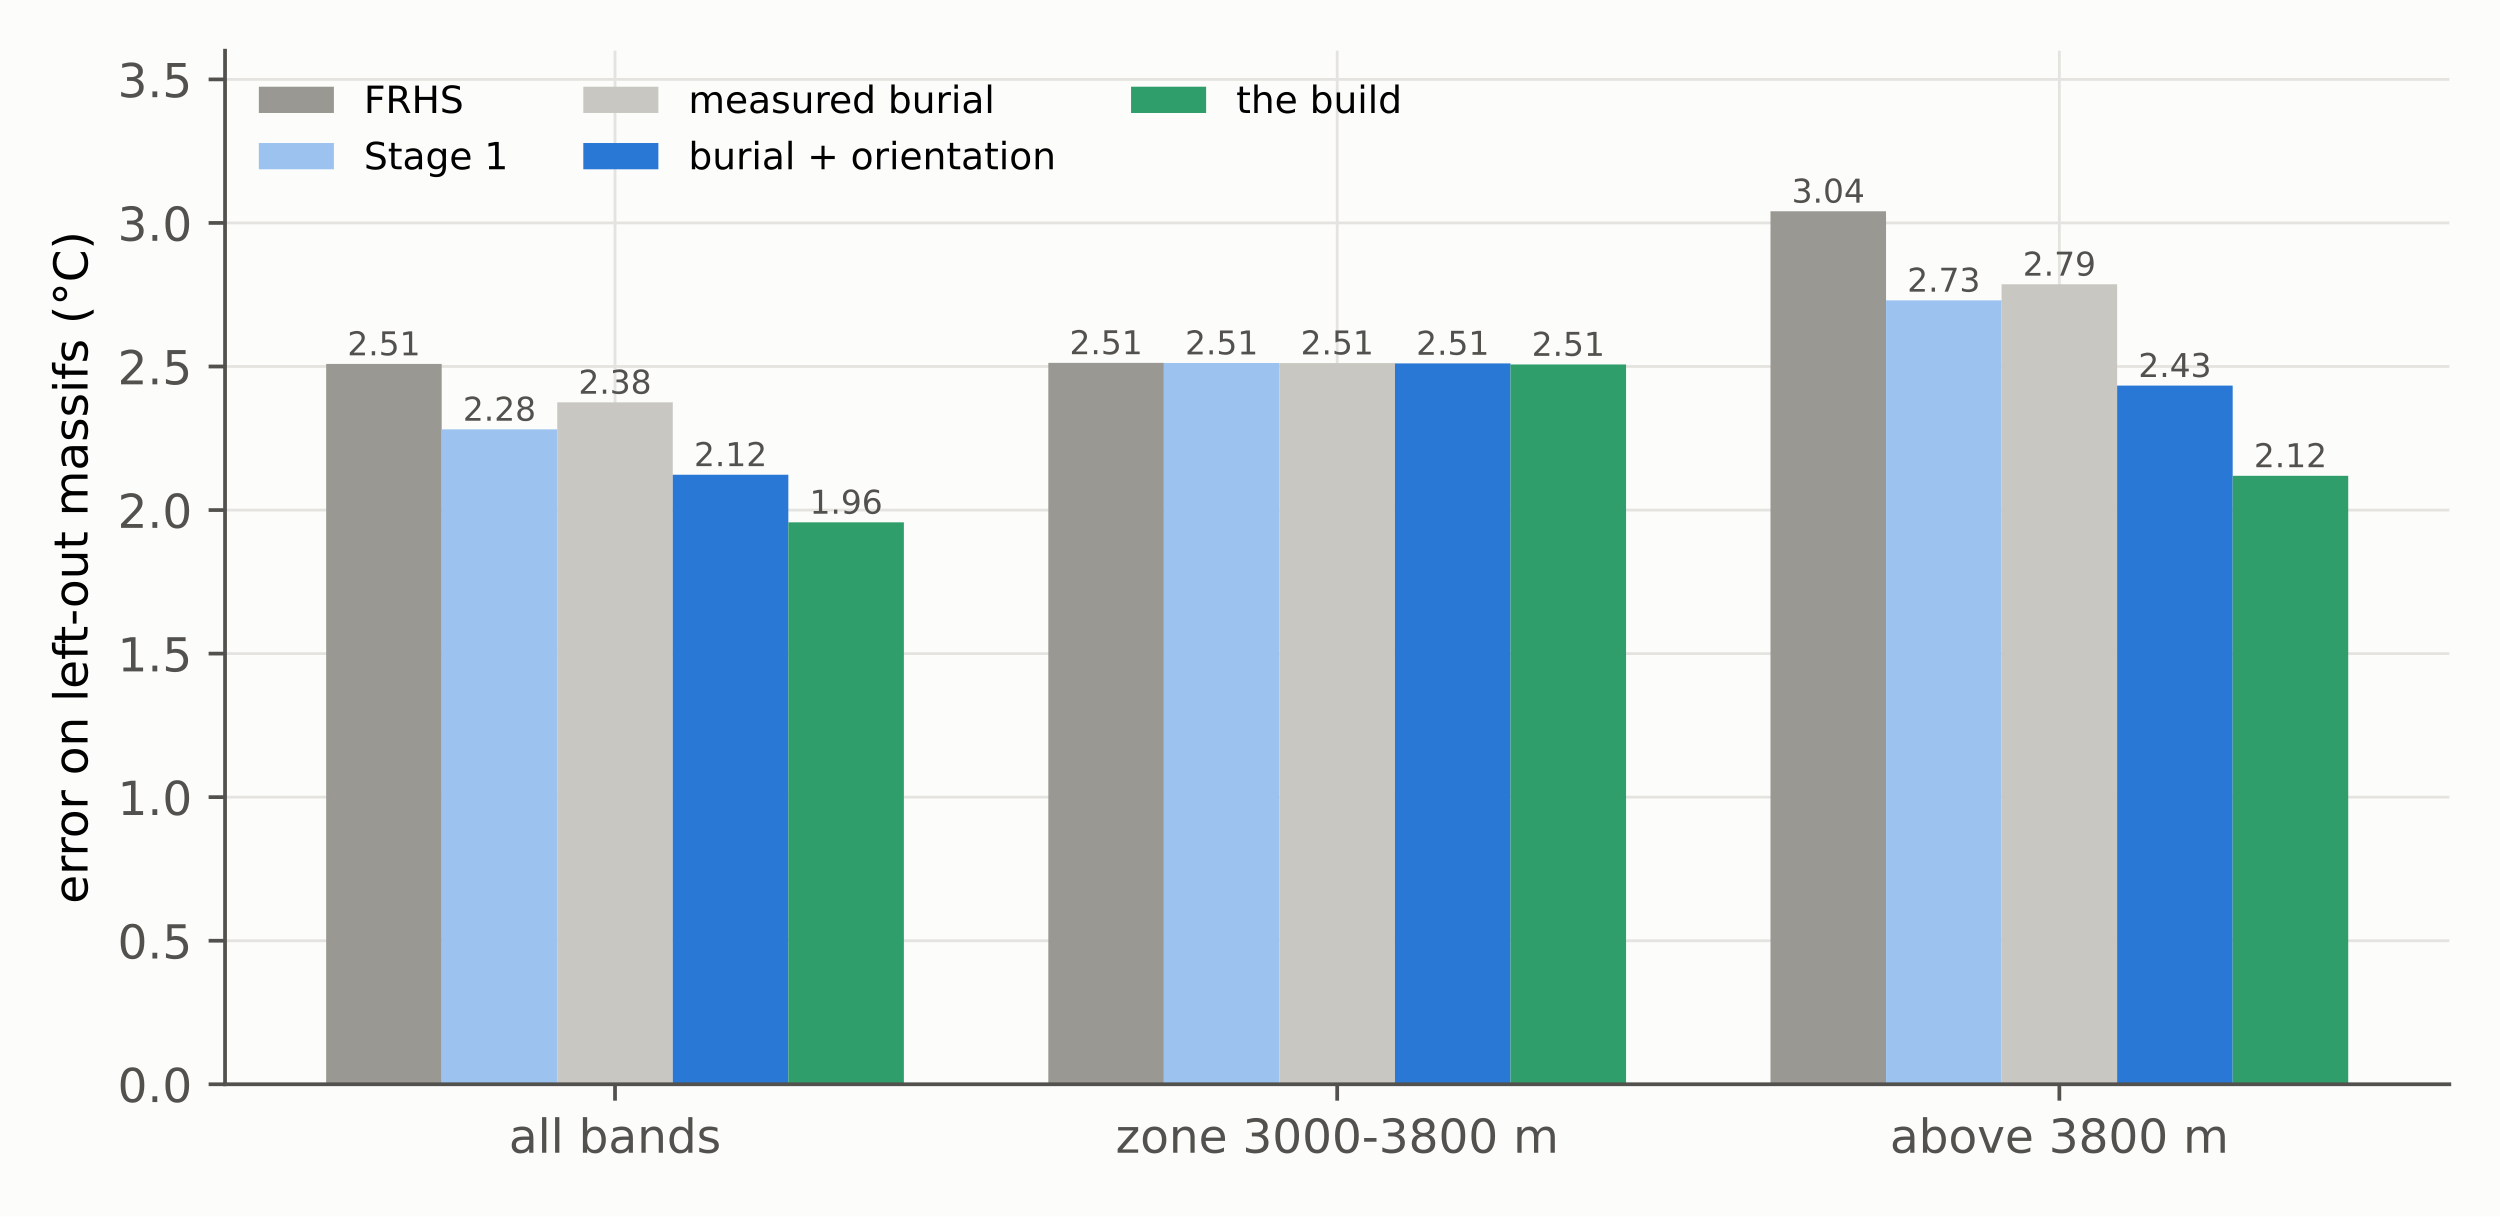
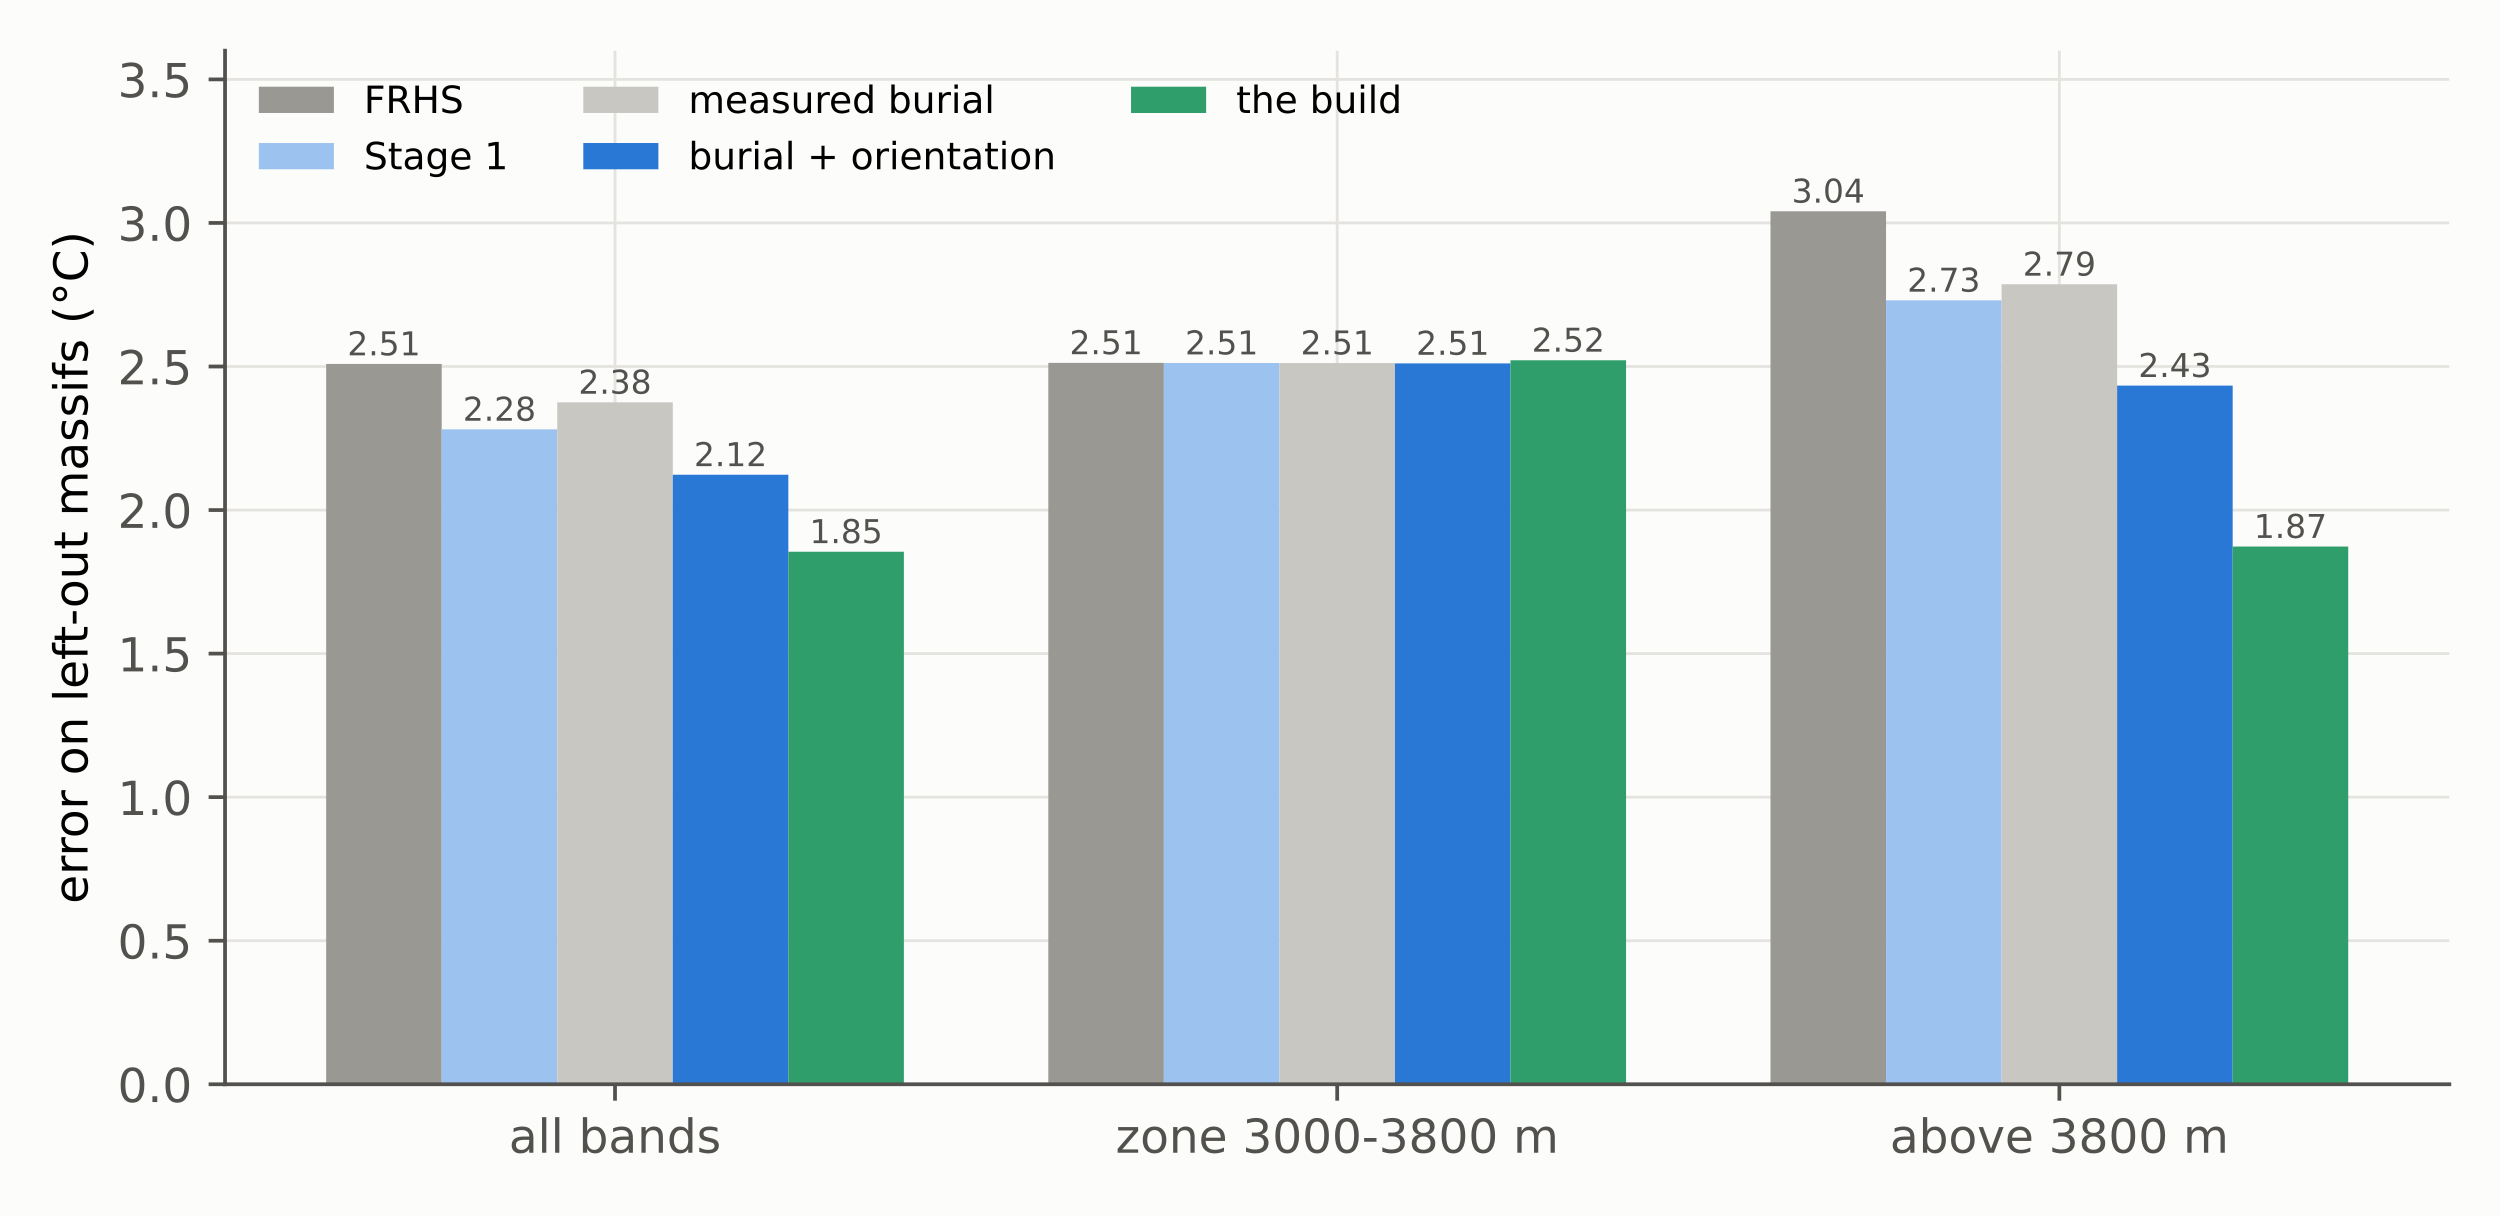
<svg xmlns="http://www.w3.org/2000/svg" xmlns:xlink="http://www.w3.org/1999/xlink" width="532.8pt" height="259.2pt" viewBox="0 0 532.8 259.2" version="1.1">
  <defs>
    <style type="text/css">*{stroke-linejoin: round; stroke-linecap: butt}</style>
  </defs>
  <g id="figure_1">
    <g id="patch_1">
      <path d="M 0 259.2  L 532.8 259.2  L 532.8 0  L 0 0  z " style="fill: #fcfcfb" />
    </g>
    <g id="axes_1">
      <g id="patch_2">
        <path d="M 47.962 231.078  L 522 231.078  L 522 10.8  L 47.962 10.8  z " style="fill: #fcfcfb" />
      </g>
      <g id="matplotlib.axis_1">
        <g id="xtick_1">
          <g id="line2d_1">
-             <path d="M 131.073 231.078  L 131.073 10.8  " clip-path="url(#p457c19baf8)" style="fill: none; stroke: #e4e3df; stroke-width: 0.6; stroke-linecap: square" />
+             <path d="M 131.073 231.078  L 131.073 10.8  " clip-path="url(#p245ae43e72)" style="fill: none; stroke: #e4e3df; stroke-width: 0.6; stroke-linecap: square" />
          </g>
          <g id="line2d_2">
            <defs>
-               <path id="m2accd8fb08" d="M 0 0  L 0 3.5  " style="stroke: #52514e; stroke-width: 0.8" />
+               <path id="mbad43aa8e5" d="M 0 0  L 0 3.5  " style="stroke: #52514e; stroke-width: 0.8" />
            </defs>
            <g>
-               <use xlink:href="#m2accd8fb08" x="131.073" y="231.078" style="fill: #52514e; stroke: #52514e; stroke-width: 0.8" />
+               <use xlink:href="#mbad43aa8e5" x="131.073" y="231.078" style="fill: #52514e; stroke: #52514e; stroke-width: 0.8" />
            </g>
          </g>
          <g id="text_1">
            <text style="font-size: 10px; font-family: 'DejaVu Sans', 'Bitstream Vera Sans', 'Computer Modern Sans Serif', 'Lucida Grande', 'Verdana', 'Geneva', 'Lucid', 'Arial', 'Helvetica', 'Avant Garde', sans-serif; text-anchor: middle; fill: #52514e" x="131.073" y="245.676" transform="rotate(-0 131.0728 245.6761)">all bands</text>
          </g>
        </g>
        <g id="xtick_2">
          <g id="line2d_3">
-             <path d="M 284.981 231.078  L 284.981 10.8  " clip-path="url(#p457c19baf8)" style="fill: none; stroke: #e4e3df; stroke-width: 0.6; stroke-linecap: square" />
+             <path d="M 284.981 231.078  L 284.981 10.8  " clip-path="url(#p245ae43e72)" style="fill: none; stroke: #e4e3df; stroke-width: 0.6; stroke-linecap: square" />
          </g>
          <g id="line2d_4">
            <g>
-               <use xlink:href="#m2accd8fb08" x="284.981" y="231.078" style="fill: #52514e; stroke: #52514e; stroke-width: 0.8" />
+               <use xlink:href="#mbad43aa8e5" x="284.981" y="231.078" style="fill: #52514e; stroke: #52514e; stroke-width: 0.8" />
            </g>
          </g>
          <g id="text_2">
            <text style="font-size: 10px; font-family: 'DejaVu Sans', 'Bitstream Vera Sans', 'Computer Modern Sans Serif', 'Lucida Grande', 'Verdana', 'Geneva', 'Lucid', 'Arial', 'Helvetica', 'Avant Garde', sans-serif; text-anchor: middle; fill: #52514e" x="284.981" y="245.675" transform="rotate(-0 284.9812 245.6753)">zone 3000-3800 m</text>
          </g>
        </g>
        <g id="xtick_3">
          <g id="line2d_5">
-             <path d="M 438.89 231.078  L 438.89 10.8  " clip-path="url(#p457c19baf8)" style="fill: none; stroke: #e4e3df; stroke-width: 0.6; stroke-linecap: square" />
+             <path d="M 438.89 231.078  L 438.89 10.8  " clip-path="url(#p245ae43e72)" style="fill: none; stroke: #e4e3df; stroke-width: 0.6; stroke-linecap: square" />
          </g>
          <g id="line2d_6">
            <g>
-               <use xlink:href="#m2accd8fb08" x="438.89" y="231.078" style="fill: #52514e; stroke: #52514e; stroke-width: 0.8" />
+               <use xlink:href="#mbad43aa8e5" x="438.89" y="231.078" style="fill: #52514e; stroke: #52514e; stroke-width: 0.8" />
            </g>
          </g>
          <g id="text_3">
            <text style="font-size: 10px; font-family: 'DejaVu Sans', 'Bitstream Vera Sans', 'Computer Modern Sans Serif', 'Lucida Grande', 'Verdana', 'Geneva', 'Lucid', 'Arial', 'Helvetica', 'Avant Garde', sans-serif; text-anchor: middle; fill: #52514e" x="438.89" y="245.676" transform="rotate(-0 438.8895 245.6761)">above 3800 m</text>
          </g>
        </g>
      </g>
      <g id="matplotlib.axis_2">
        <g id="ytick_1">
          <g id="line2d_7">
-             <path d="M 47.962 231.078  L 522 231.078  " clip-path="url(#p457c19baf8)" style="fill: none; stroke: #e4e3df; stroke-width: 0.6; stroke-linecap: square" />
+             <path d="M 47.962 231.078  L 522 231.078  " clip-path="url(#p245ae43e72)" style="fill: none; stroke: #e4e3df; stroke-width: 0.6; stroke-linecap: square" />
          </g>
          <g id="line2d_8">
            <defs>
-               <path id="m6923be1beb" d="M 0 0  L -3.5 0  " style="stroke: #52514e; stroke-width: 0.8" />
+               <path id="m8789dbd693" d="M 0 0  L -3.5 0  " style="stroke: #52514e; stroke-width: 0.8" />
            </defs>
            <g>
-               <use xlink:href="#m6923be1beb" x="47.962" y="231.078" style="fill: #52514e; stroke: #52514e; stroke-width: 0.8" />
+               <use xlink:href="#m8789dbd693" x="47.962" y="231.078" style="fill: #52514e; stroke: #52514e; stroke-width: 0.8" />
            </g>
          </g>
          <g id="text_4">
            <text style="font-size: 10px; font-family: 'DejaVu Sans', 'Bitstream Vera Sans', 'Computer Modern Sans Serif', 'Lucida Grande', 'Verdana', 'Geneva', 'Lucid', 'Arial', 'Helvetica', 'Avant Garde', sans-serif; text-anchor: end; fill: #52514e" x="40.962" y="234.876" transform="rotate(-0 40.96234 234.8765)">0.0</text>
          </g>
        </g>
        <g id="ytick_2">
          <g id="line2d_9">
-             <path d="M 47.962 200.484  L 522 200.484  " clip-path="url(#p457c19baf8)" style="fill: none; stroke: #e4e3df; stroke-width: 0.6; stroke-linecap: square" />
+             <path d="M 47.962 200.484  L 522 200.484  " clip-path="url(#p245ae43e72)" style="fill: none; stroke: #e4e3df; stroke-width: 0.6; stroke-linecap: square" />
          </g>
          <g id="line2d_10">
            <g>
-               <use xlink:href="#m6923be1beb" x="47.962" y="200.484" style="fill: #52514e; stroke: #52514e; stroke-width: 0.8" />
+               <use xlink:href="#m8789dbd693" x="47.962" y="200.484" style="fill: #52514e; stroke: #52514e; stroke-width: 0.8" />
            </g>
          </g>
          <g id="text_5">
            <text style="font-size: 10px; font-family: 'DejaVu Sans', 'Bitstream Vera Sans', 'Computer Modern Sans Serif', 'Lucida Grande', 'Verdana', 'Geneva', 'Lucid', 'Arial', 'Helvetica', 'Avant Garde', sans-serif; text-anchor: end; fill: #52514e" x="40.962" y="204.282" transform="rotate(-0 40.96234 204.2824)">0.5</text>
          </g>
        </g>
        <g id="ytick_3">
          <g id="line2d_11">
-             <path d="M 47.962 169.889  L 522 169.889  " clip-path="url(#p457c19baf8)" style="fill: none; stroke: #e4e3df; stroke-width: 0.6; stroke-linecap: square" />
+             <path d="M 47.962 169.889  L 522 169.889  " clip-path="url(#p245ae43e72)" style="fill: none; stroke: #e4e3df; stroke-width: 0.6; stroke-linecap: square" />
          </g>
          <g id="line2d_12">
            <g>
-               <use xlink:href="#m6923be1beb" x="47.962" y="169.889" style="fill: #52514e; stroke: #52514e; stroke-width: 0.8" />
+               <use xlink:href="#m8789dbd693" x="47.962" y="169.889" style="fill: #52514e; stroke: #52514e; stroke-width: 0.8" />
            </g>
          </g>
          <g id="text_6">
            <text style="font-size: 10px; font-family: 'DejaVu Sans', 'Bitstream Vera Sans', 'Computer Modern Sans Serif', 'Lucida Grande', 'Verdana', 'Geneva', 'Lucid', 'Arial', 'Helvetica', 'Avant Garde', sans-serif; text-anchor: end; fill: #52514e" x="40.962" y="173.688" transform="rotate(-0 40.96234 173.6882)">1.0</text>
          </g>
        </g>
        <g id="ytick_4">
          <g id="line2d_13">
-             <path d="M 47.962 139.295  L 522 139.295  " clip-path="url(#p457c19baf8)" style="fill: none; stroke: #e4e3df; stroke-width: 0.6; stroke-linecap: square" />
+             <path d="M 47.962 139.295  L 522 139.295  " clip-path="url(#p245ae43e72)" style="fill: none; stroke: #e4e3df; stroke-width: 0.6; stroke-linecap: square" />
          </g>
          <g id="line2d_14">
            <g>
-               <use xlink:href="#m6923be1beb" x="47.962" y="139.295" style="fill: #52514e; stroke: #52514e; stroke-width: 0.8" />
+               <use xlink:href="#m8789dbd693" x="47.962" y="139.295" style="fill: #52514e; stroke: #52514e; stroke-width: 0.8" />
            </g>
          </g>
          <g id="text_7">
            <text style="font-size: 10px; font-family: 'DejaVu Sans', 'Bitstream Vera Sans', 'Computer Modern Sans Serif', 'Lucida Grande', 'Verdana', 'Geneva', 'Lucid', 'Arial', 'Helvetica', 'Avant Garde', sans-serif; text-anchor: end; fill: #52514e" x="40.962" y="143.094" transform="rotate(-0 40.96234 143.0941)">1.5</text>
          </g>
        </g>
        <g id="ytick_5">
          <g id="line2d_15">
-             <path d="M 47.962 108.701  L 522 108.701  " clip-path="url(#p457c19baf8)" style="fill: none; stroke: #e4e3df; stroke-width: 0.6; stroke-linecap: square" />
+             <path d="M 47.962 108.701  L 522 108.701  " clip-path="url(#p245ae43e72)" style="fill: none; stroke: #e4e3df; stroke-width: 0.6; stroke-linecap: square" />
          </g>
          <g id="line2d_16">
            <g>
-               <use xlink:href="#m6923be1beb" x="47.962" y="108.701" style="fill: #52514e; stroke: #52514e; stroke-width: 0.8" />
+               <use xlink:href="#m8789dbd693" x="47.962" y="108.701" style="fill: #52514e; stroke: #52514e; stroke-width: 0.8" />
            </g>
          </g>
          <g id="text_8">
            <text style="font-size: 10px; font-family: 'DejaVu Sans', 'Bitstream Vera Sans', 'Computer Modern Sans Serif', 'Lucida Grande', 'Verdana', 'Geneva', 'Lucid', 'Arial', 'Helvetica', 'Avant Garde', sans-serif; text-anchor: end; fill: #52514e" x="40.962" y="112.5" transform="rotate(-0 40.96234 112.5)">2.0</text>
          </g>
        </g>
        <g id="ytick_6">
          <g id="line2d_17">
-             <path d="M 47.962 78.107  L 522 78.107  " clip-path="url(#p457c19baf8)" style="fill: none; stroke: #e4e3df; stroke-width: 0.6; stroke-linecap: square" />
+             <path d="M 47.962 78.107  L 522 78.107  " clip-path="url(#p245ae43e72)" style="fill: none; stroke: #e4e3df; stroke-width: 0.6; stroke-linecap: square" />
          </g>
          <g id="line2d_18">
            <g>
-               <use xlink:href="#m6923be1beb" x="47.962" y="78.107" style="fill: #52514e; stroke: #52514e; stroke-width: 0.8" />
+               <use xlink:href="#m8789dbd693" x="47.962" y="78.107" style="fill: #52514e; stroke: #52514e; stroke-width: 0.8" />
            </g>
          </g>
          <g id="text_9">
            <text style="font-size: 10px; font-family: 'DejaVu Sans', 'Bitstream Vera Sans', 'Computer Modern Sans Serif', 'Lucida Grande', 'Verdana', 'Geneva', 'Lucid', 'Arial', 'Helvetica', 'Avant Garde', sans-serif; text-anchor: end; fill: #52514e" x="40.962" y="81.906" transform="rotate(-0 40.96234 81.90589)">2.5</text>
          </g>
        </g>
        <g id="ytick_7">
          <g id="line2d_19">
-             <path d="M 47.962 47.513  L 522 47.513  " clip-path="url(#p457c19baf8)" style="fill: none; stroke: #e4e3df; stroke-width: 0.6; stroke-linecap: square" />
+             <path d="M 47.962 47.513  L 522 47.513  " clip-path="url(#p245ae43e72)" style="fill: none; stroke: #e4e3df; stroke-width: 0.6; stroke-linecap: square" />
          </g>
          <g id="line2d_20">
            <g>
-               <use xlink:href="#m6923be1beb" x="47.962" y="47.513" style="fill: #52514e; stroke: #52514e; stroke-width: 0.8" />
+               <use xlink:href="#m8789dbd693" x="47.962" y="47.513" style="fill: #52514e; stroke: #52514e; stroke-width: 0.8" />
            </g>
          </g>
          <g id="text_10">
            <text style="font-size: 10px; font-family: 'DejaVu Sans', 'Bitstream Vera Sans', 'Computer Modern Sans Serif', 'Lucida Grande', 'Verdana', 'Geneva', 'Lucid', 'Arial', 'Helvetica', 'Avant Garde', sans-serif; text-anchor: end; fill: #52514e" x="40.962" y="51.312" transform="rotate(-0 40.96234 51.31177)">3.0</text>
          </g>
        </g>
        <g id="ytick_8">
          <g id="line2d_21">
-             <path d="M 47.962 16.919  L 522 16.919  " clip-path="url(#p457c19baf8)" style="fill: none; stroke: #e4e3df; stroke-width: 0.6; stroke-linecap: square" />
+             <path d="M 47.962 16.919  L 522 16.919  " clip-path="url(#p245ae43e72)" style="fill: none; stroke: #e4e3df; stroke-width: 0.6; stroke-linecap: square" />
          </g>
          <g id="line2d_22">
            <g>
-               <use xlink:href="#m6923be1beb" x="47.962" y="16.919" style="fill: #52514e; stroke: #52514e; stroke-width: 0.8" />
+               <use xlink:href="#m8789dbd693" x="47.962" y="16.919" style="fill: #52514e; stroke: #52514e; stroke-width: 0.8" />
            </g>
          </g>
          <g id="text_11">
            <text style="font-size: 10px; font-family: 'DejaVu Sans', 'Bitstream Vera Sans', 'Computer Modern Sans Serif', 'Lucida Grande', 'Verdana', 'Geneva', 'Lucid', 'Arial', 'Helvetica', 'Avant Garde', sans-serif; text-anchor: end; fill: #52514e" x="40.962" y="20.718" transform="rotate(-0 40.96234 20.71765)">3.5</text>
          </g>
        </g>
        <g id="text_12">
          <text style="font-size: 10px; font-family: 'DejaVu Sans', 'Bitstream Vera Sans', 'Computer Modern Sans Serif', 'Lucida Grande', 'Verdana', 'Geneva', 'Lucid', 'Arial', 'Helvetica', 'Avant Garde', sans-serif; text-anchor: middle" x="18.657" y="120.939" transform="rotate(-90 18.65687 120.9388)">error on left-out massifs (°C)</text>
        </g>
      </g>
      <g id="patch_3">
-         <path d="M 69.51 231.078  L 94.135 231.078  L 94.135 77.564  L 69.51 77.564  z " clip-path="url(#p457c19baf8)" style="fill: #9a9893" />
+         <path d="M 69.51 231.078  L 94.135 231.078  L 94.135 77.564  L 69.51 77.564  z " clip-path="url(#p245ae43e72)" style="fill: #9a9893" />
      </g>
      <g id="patch_4">
-         <path d="M 223.418 231.078  L 248.043 231.078  L 248.043 77.331  L 223.418 77.331  z " clip-path="url(#p457c19baf8)" style="fill: #9a9893" />
+         <path d="M 223.418 231.078  L 248.043 231.078  L 248.043 77.331  L 223.418 77.331  z " clip-path="url(#p245ae43e72)" style="fill: #9a9893" />
      </g>
      <g id="patch_5">
-         <path d="M 377.326 231.078  L 401.952 231.078  L 401.952 45.022  L 377.326 45.022  z " clip-path="url(#p457c19baf8)" style="fill: #9a9893" />
+         <path d="M 377.326 231.078  L 401.952 231.078  L 401.952 45.022  L 377.326 45.022  z " clip-path="url(#p245ae43e72)" style="fill: #9a9893" />
      </g>
      <g id="patch_6">
-         <path d="M 94.135 231.078  L 118.76 231.078  L 118.76 91.501  L 94.135 91.501  z " clip-path="url(#p457c19baf8)" style="fill: #9cc3ef" />
+         <path d="M 94.135 231.078  L 118.76 231.078  L 118.76 91.501  L 94.135 91.501  z " clip-path="url(#p245ae43e72)" style="fill: #9cc3ef" />
      </g>
      <g id="patch_7">
-         <path d="M 248.043 231.078  L 272.669 231.078  L 272.669 77.366  L 248.043 77.366  z " clip-path="url(#p457c19baf8)" style="fill: #9cc3ef" />
+         <path d="M 248.043 231.078  L 272.669 231.078  L 272.669 77.366  L 248.043 77.366  z " clip-path="url(#p245ae43e72)" style="fill: #9cc3ef" />
      </g>
      <g id="patch_8">
-         <path d="M 401.952 231.078  L 426.577 231.078  L 426.577 64.002  L 401.952 64.002  z " clip-path="url(#p457c19baf8)" style="fill: #9cc3ef" />
+         <path d="M 401.952 231.078  L 426.577 231.078  L 426.577 64.002  L 401.952 64.002  z " clip-path="url(#p245ae43e72)" style="fill: #9cc3ef" />
      </g>
      <g id="patch_9">
-         <path d="M 118.76 231.078  L 143.386 231.078  L 143.386 85.739  L 118.76 85.739  z " clip-path="url(#p457c19baf8)" style="fill: #c9c7c2" />
+         <path d="M 118.76 231.078  L 143.386 231.078  L 143.386 85.739  L 118.76 85.739  z " clip-path="url(#p245ae43e72)" style="fill: #c9c7c2" />
      </g>
      <g id="patch_10">
-         <path d="M 272.669 231.078  L 297.294 231.078  L 297.294 77.371  L 272.669 77.371  z " clip-path="url(#p457c19baf8)" style="fill: #c9c7c2" />
+         <path d="M 272.669 231.078  L 297.294 231.078  L 297.294 77.371  L 272.669 77.371  z " clip-path="url(#p245ae43e72)" style="fill: #c9c7c2" />
      </g>
      <g id="patch_11">
-         <path d="M 426.577 231.078  L 451.202 231.078  L 451.202 60.584  L 426.577 60.584  z " clip-path="url(#p457c19baf8)" style="fill: #c9c7c2" />
+         <path d="M 426.577 231.078  L 451.202 231.078  L 451.202 60.584  L 426.577 60.584  z " clip-path="url(#p245ae43e72)" style="fill: #c9c7c2" />
      </g>
      <g id="patch_12">
-         <path d="M 143.386 231.078  L 168.011 231.078  L 168.011 101.174  L 143.386 101.174  z " clip-path="url(#p457c19baf8)" style="fill: #2a78d6" />
+         <path d="M 143.386 231.078  L 168.011 231.078  L 168.011 101.174  L 143.386 101.174  z " clip-path="url(#p245ae43e72)" style="fill: #2a78d6" />
      </g>
      <g id="patch_13">
-         <path d="M 297.294 231.078  L 321.919 231.078  L 321.919 77.445  L 297.294 77.445  z " clip-path="url(#p457c19baf8)" style="fill: #2a78d6" />
+         <path d="M 297.294 231.078  L 321.919 231.078  L 321.919 77.445  L 297.294 77.445  z " clip-path="url(#p245ae43e72)" style="fill: #2a78d6" />
      </g>
      <g id="patch_14">
-         <path d="M 451.202 231.078  L 475.828 231.078  L 475.828 82.186  L 451.202 82.186  z " clip-path="url(#p457c19baf8)" style="fill: #2a78d6" />
+         <path d="M 451.202 231.078  L 475.828 231.078  L 475.828 82.186  L 451.202 82.186  z " clip-path="url(#p245ae43e72)" style="fill: #2a78d6" />
      </g>
      <g id="patch_15">
-         <path d="M 168.011 231.078  L 192.636 231.078  L 192.636 111.321  L 168.011 111.321  z " clip-path="url(#p457c19baf8)" style="fill: #2f9e6b" />
+         <path d="M 168.011 231.078  L 192.636 231.078  L 192.636 117.588  L 168.011 117.588  z " clip-path="url(#p245ae43e72)" style="fill: #2f9e6b" />
      </g>
      <g id="patch_16">
-         <path d="M 321.919 231.078  L 346.545 231.078  L 346.545 77.671  L 321.919 77.671  z " clip-path="url(#p457c19baf8)" style="fill: #2f9e6b" />
+         <path d="M 321.919 231.078  L 346.545 231.078  L 346.545 76.786  L 321.919 76.786  z " clip-path="url(#p245ae43e72)" style="fill: #2f9e6b" />
      </g>
      <g id="patch_17">
-         <path d="M 475.828 231.078  L 500.453 231.078  L 500.453 101.405  L 475.828 101.405  z " clip-path="url(#p457c19baf8)" style="fill: #2f9e6b" />
+         <path d="M 475.828 231.078  L 500.453 231.078  L 500.453 116.481  L 475.828 116.481  z " clip-path="url(#p245ae43e72)" style="fill: #2f9e6b" />
      </g>
      <g id="patch_18">
        <path d="M 47.962 231.078  L 47.962 10.8  " style="fill: none; stroke: #52514e; stroke-width: 0.8; stroke-linejoin: miter; stroke-linecap: square" />
      </g>
      <g id="patch_19">
        <path d="M 47.962 231.078  L 522 231.078  " style="fill: none; stroke: #52514e; stroke-width: 0.8; stroke-linejoin: miter; stroke-linecap: square" />
      </g>
      <g id="text_13">
        <text style="font-size: 7px; font-family: 'DejaVu Sans', 'Bitstream Vera Sans', 'Computer Modern Sans Serif', 'Lucida Grande', 'Verdana', 'Geneva', 'Lucid', 'Arial', 'Helvetica', 'Avant Garde', sans-serif; text-anchor: middle; fill: #52514e" x="81.822" y="75.728" transform="rotate(-0 81.82218 75.7283)">2.51</text>
      </g>
      <g id="text_14">
        <text style="font-size: 7px; font-family: 'DejaVu Sans', 'Bitstream Vera Sans', 'Computer Modern Sans Serif', 'Lucida Grande', 'Verdana', 'Geneva', 'Lucid', 'Arial', 'Helvetica', 'Avant Garde', sans-serif; text-anchor: middle; fill: #52514e" x="235.731" y="75.496" transform="rotate(-0 235.7305 75.49582)">2.51</text>
      </g>
      <g id="text_15">
        <text style="font-size: 7px; font-family: 'DejaVu Sans', 'Bitstream Vera Sans', 'Computer Modern Sans Serif', 'Lucida Grande', 'Verdana', 'Geneva', 'Lucid', 'Arial', 'Helvetica', 'Avant Garde', sans-serif; text-anchor: middle; fill: #52514e" x="389.639" y="43.186" transform="rotate(-0 389.6388 43.18607)">3.04</text>
      </g>
      <g id="text_16">
        <text style="font-size: 7px; font-family: 'DejaVu Sans', 'Bitstream Vera Sans', 'Computer Modern Sans Serif', 'Lucida Grande', 'Verdana', 'Geneva', 'Lucid', 'Arial', 'Helvetica', 'Avant Garde', sans-serif; text-anchor: middle; fill: #52514e" x="106.448" y="89.665" transform="rotate(-0 106.4475 89.66489)">2.28</text>
      </g>
      <g id="text_17">
        <text style="font-size: 7px; font-family: 'DejaVu Sans', 'Bitstream Vera Sans', 'Computer Modern Sans Serif', 'Lucida Grande', 'Verdana', 'Geneva', 'Lucid', 'Arial', 'Helvetica', 'Avant Garde', sans-serif; text-anchor: middle; fill: #52514e" x="260.356" y="75.531" transform="rotate(-0 260.3558 75.53075)">2.51</text>
      </g>
      <g id="text_18">
        <text style="font-size: 7px; font-family: 'DejaVu Sans', 'Bitstream Vera Sans', 'Computer Modern Sans Serif', 'Lucida Grande', 'Verdana', 'Geneva', 'Lucid', 'Arial', 'Helvetica', 'Avant Garde', sans-serif; text-anchor: middle; fill: #52514e" x="414.264" y="62.166" transform="rotate(-0 414.2642 62.16649)">2.73</text>
      </g>
      <g id="text_19">
        <text style="font-size: 7px; font-family: 'DejaVu Sans', 'Bitstream Vera Sans', 'Computer Modern Sans Serif', 'Lucida Grande', 'Verdana', 'Geneva', 'Lucid', 'Arial', 'Helvetica', 'Avant Garde', sans-serif; text-anchor: middle; fill: #52514e" x="131.073" y="83.903" transform="rotate(-0 131.0728 83.90315)">2.38</text>
      </g>
      <g id="text_20">
        <text style="font-size: 7px; font-family: 'DejaVu Sans', 'Bitstream Vera Sans', 'Computer Modern Sans Serif', 'Lucida Grande', 'Verdana', 'Geneva', 'Lucid', 'Arial', 'Helvetica', 'Avant Garde', sans-serif; text-anchor: middle; fill: #52514e" x="284.981" y="75.535" transform="rotate(-0 284.9812 75.53516)">2.51</text>
      </g>
      <g id="text_21">
        <text style="font-size: 7px; font-family: 'DejaVu Sans', 'Bitstream Vera Sans', 'Computer Modern Sans Serif', 'Lucida Grande', 'Verdana', 'Geneva', 'Lucid', 'Arial', 'Helvetica', 'Avant Garde', sans-serif; text-anchor: middle; fill: #52514e" x="438.89" y="58.749" transform="rotate(-0 438.8895 58.74872)">2.79</text>
      </g>
      <g id="text_22">
        <text style="font-size: 7px; font-family: 'DejaVu Sans', 'Bitstream Vera Sans', 'Computer Modern Sans Serif', 'Lucida Grande', 'Verdana', 'Geneva', 'Lucid', 'Arial', 'Helvetica', 'Avant Garde', sans-serif; text-anchor: middle; fill: #52514e" x="155.698" y="99.339" transform="rotate(-0 155.6982 99.33861)">2.12</text>
      </g>
      <g id="text_23">
        <text style="font-size: 7px; font-family: 'DejaVu Sans', 'Bitstream Vera Sans', 'Computer Modern Sans Serif', 'Lucida Grande', 'Verdana', 'Geneva', 'Lucid', 'Arial', 'Helvetica', 'Avant Garde', sans-serif; text-anchor: middle; fill: #52514e" x="309.607" y="75.609" transform="rotate(-0 309.6065 75.60895)">2.51</text>
      </g>
      <g id="text_24">
        <text style="font-size: 7px; font-family: 'DejaVu Sans', 'Bitstream Vera Sans', 'Computer Modern Sans Serif', 'Lucida Grande', 'Verdana', 'Geneva', 'Lucid', 'Arial', 'Helvetica', 'Avant Garde', sans-serif; text-anchor: middle; fill: #52514e" x="463.515" y="80.351" transform="rotate(-0 463.5148 80.35074)">2.43</text>
      </g>
      <g id="text_25">
-         <text style="font-size: 7px; font-family: 'DejaVu Sans', 'Bitstream Vera Sans', 'Computer Modern Sans Serif', 'Lucida Grande', 'Verdana', 'Geneva', 'Lucid', 'Arial', 'Helvetica', 'Avant Garde', sans-serif; text-anchor: middle; fill: #52514e" x="180.324" y="109.485" transform="rotate(-0 180.3235 109.4849)">1.96</text>
+         <text style="font-size: 7px; font-family: 'DejaVu Sans', 'Bitstream Vera Sans', 'Computer Modern Sans Serif', 'Lucida Grande', 'Verdana', 'Geneva', 'Lucid', 'Arial', 'Helvetica', 'Avant Garde', sans-serif; text-anchor: middle; fill: #52514e" x="180.324" y="115.752" transform="rotate(-0 180.3235 115.752)">1.85</text>
      </g>
      <g id="text_26">
-         <text style="font-size: 7px; font-family: 'DejaVu Sans', 'Bitstream Vera Sans', 'Computer Modern Sans Serif', 'Lucida Grande', 'Verdana', 'Geneva', 'Lucid', 'Arial', 'Helvetica', 'Avant Garde', sans-serif; text-anchor: middle; fill: #52514e" x="334.232" y="75.836" transform="rotate(-0 334.2318 75.83571)">2.51</text>
+         <text style="font-size: 7px; font-family: 'DejaVu Sans', 'Bitstream Vera Sans', 'Computer Modern Sans Serif', 'Lucida Grande', 'Verdana', 'Geneva', 'Lucid', 'Arial', 'Helvetica', 'Avant Garde', sans-serif; text-anchor: middle; fill: #52514e" x="334.232" y="74.95" transform="rotate(-0 334.2318 74.95046)">2.52</text>
      </g>
      <g id="text_27">
-         <text style="font-size: 7px; font-family: 'DejaVu Sans', 'Bitstream Vera Sans', 'Computer Modern Sans Serif', 'Lucida Grande', 'Verdana', 'Geneva', 'Lucid', 'Arial', 'Helvetica', 'Avant Garde', sans-serif; text-anchor: middle; fill: #52514e" x="488.14" y="99.569" transform="rotate(-0 488.1402 99.56903)">2.12</text>
+         <text style="font-size: 7px; font-family: 'DejaVu Sans', 'Bitstream Vera Sans', 'Computer Modern Sans Serif', 'Lucida Grande', 'Verdana', 'Geneva', 'Lucid', 'Arial', 'Helvetica', 'Avant Garde', sans-serif; text-anchor: middle; fill: #52514e" x="488.14" y="114.645" transform="rotate(-0 488.1402 114.645)">1.87</text>
      </g>
      <g id="legend_1">
        <g id="patch_20">
          <path d="M 55.162 24.079  L 71.162 24.079  L 71.162 18.479  L 55.162 18.479  z " style="fill: #9a9893" />
        </g>
        <g id="text_28">
          <text style="font-size: 8px; font-family: 'DejaVu Sans', 'Bitstream Vera Sans', 'Computer Modern Sans Serif', 'Lucida Grande', 'Verdana', 'Geneva', 'Lucid', 'Arial', 'Helvetica', 'Avant Garde', sans-serif; text-anchor: start" x="77.562" y="24.079" transform="rotate(-0 77.56234 24.07875)">FRHS</text>
        </g>
        <g id="patch_21">
          <path d="M 55.162 36.079  L 71.162 36.079  L 71.162 30.479  L 55.162 30.479  z " style="fill: #9cc3ef" />
        </g>
        <g id="text_29">
          <text style="font-size: 8px; font-family: 'DejaVu Sans', 'Bitstream Vera Sans', 'Computer Modern Sans Serif', 'Lucida Grande', 'Verdana', 'Geneva', 'Lucid', 'Arial', 'Helvetica', 'Avant Garde', sans-serif; text-anchor: start" x="77.562" y="36.079" transform="rotate(-0 77.56234 36.07937)">Stage 1</text>
        </g>
        <g id="patch_22">
          <path d="M 124.314 24.079  L 140.314 24.079  L 140.314 18.479  L 124.314 18.479  z " style="fill: #c9c7c2" />
        </g>
        <g id="text_30">
          <text style="font-size: 8px; font-family: 'DejaVu Sans', 'Bitstream Vera Sans', 'Computer Modern Sans Serif', 'Lucida Grande', 'Verdana', 'Geneva', 'Lucid', 'Arial', 'Helvetica', 'Avant Garde', sans-serif; text-anchor: start" x="146.714" y="24.079" transform="rotate(-0 146.7136 24.07875)">measured burial</text>
        </g>
        <g id="patch_23">
          <path d="M 124.314 36.079  L 140.314 36.079  L 140.314 30.479  L 124.314 30.479  z " style="fill: #2a78d6" />
        </g>
        <g id="text_31">
          <text style="font-size: 8px; font-family: 'DejaVu Sans', 'Bitstream Vera Sans', 'Computer Modern Sans Serif', 'Lucida Grande', 'Verdana', 'Geneva', 'Lucid', 'Arial', 'Helvetica', 'Avant Garde', sans-serif; text-anchor: start" x="146.714" y="36.079" transform="rotate(-0 146.7136 36.07937)">burial + orientation</text>
        </g>
        <g id="patch_24">
          <path d="M 241.049 24.079  L 257.049 24.079  L 257.049 18.479  L 241.049 18.479  z " style="fill: #2f9e6b" />
        </g>
        <g id="text_32">
          <text style="font-size: 8px; font-family: 'DejaVu Sans', 'Bitstream Vera Sans', 'Computer Modern Sans Serif', 'Lucida Grande', 'Verdana', 'Geneva', 'Lucid', 'Arial', 'Helvetica', 'Avant Garde', sans-serif; text-anchor: start" x="263.449" y="24.079" transform="rotate(-0 263.4486 24.07875)">the build</text>
        </g>
      </g>
    </g>
  </g>
  <defs>
-     <clipPath id="p457c19baf8">
+     <clipPath id="p245ae43e72">
      <rect x="47.962" y="10.8" width="474.038" height="220.278" />
    </clipPath>
  </defs>
</svg>
